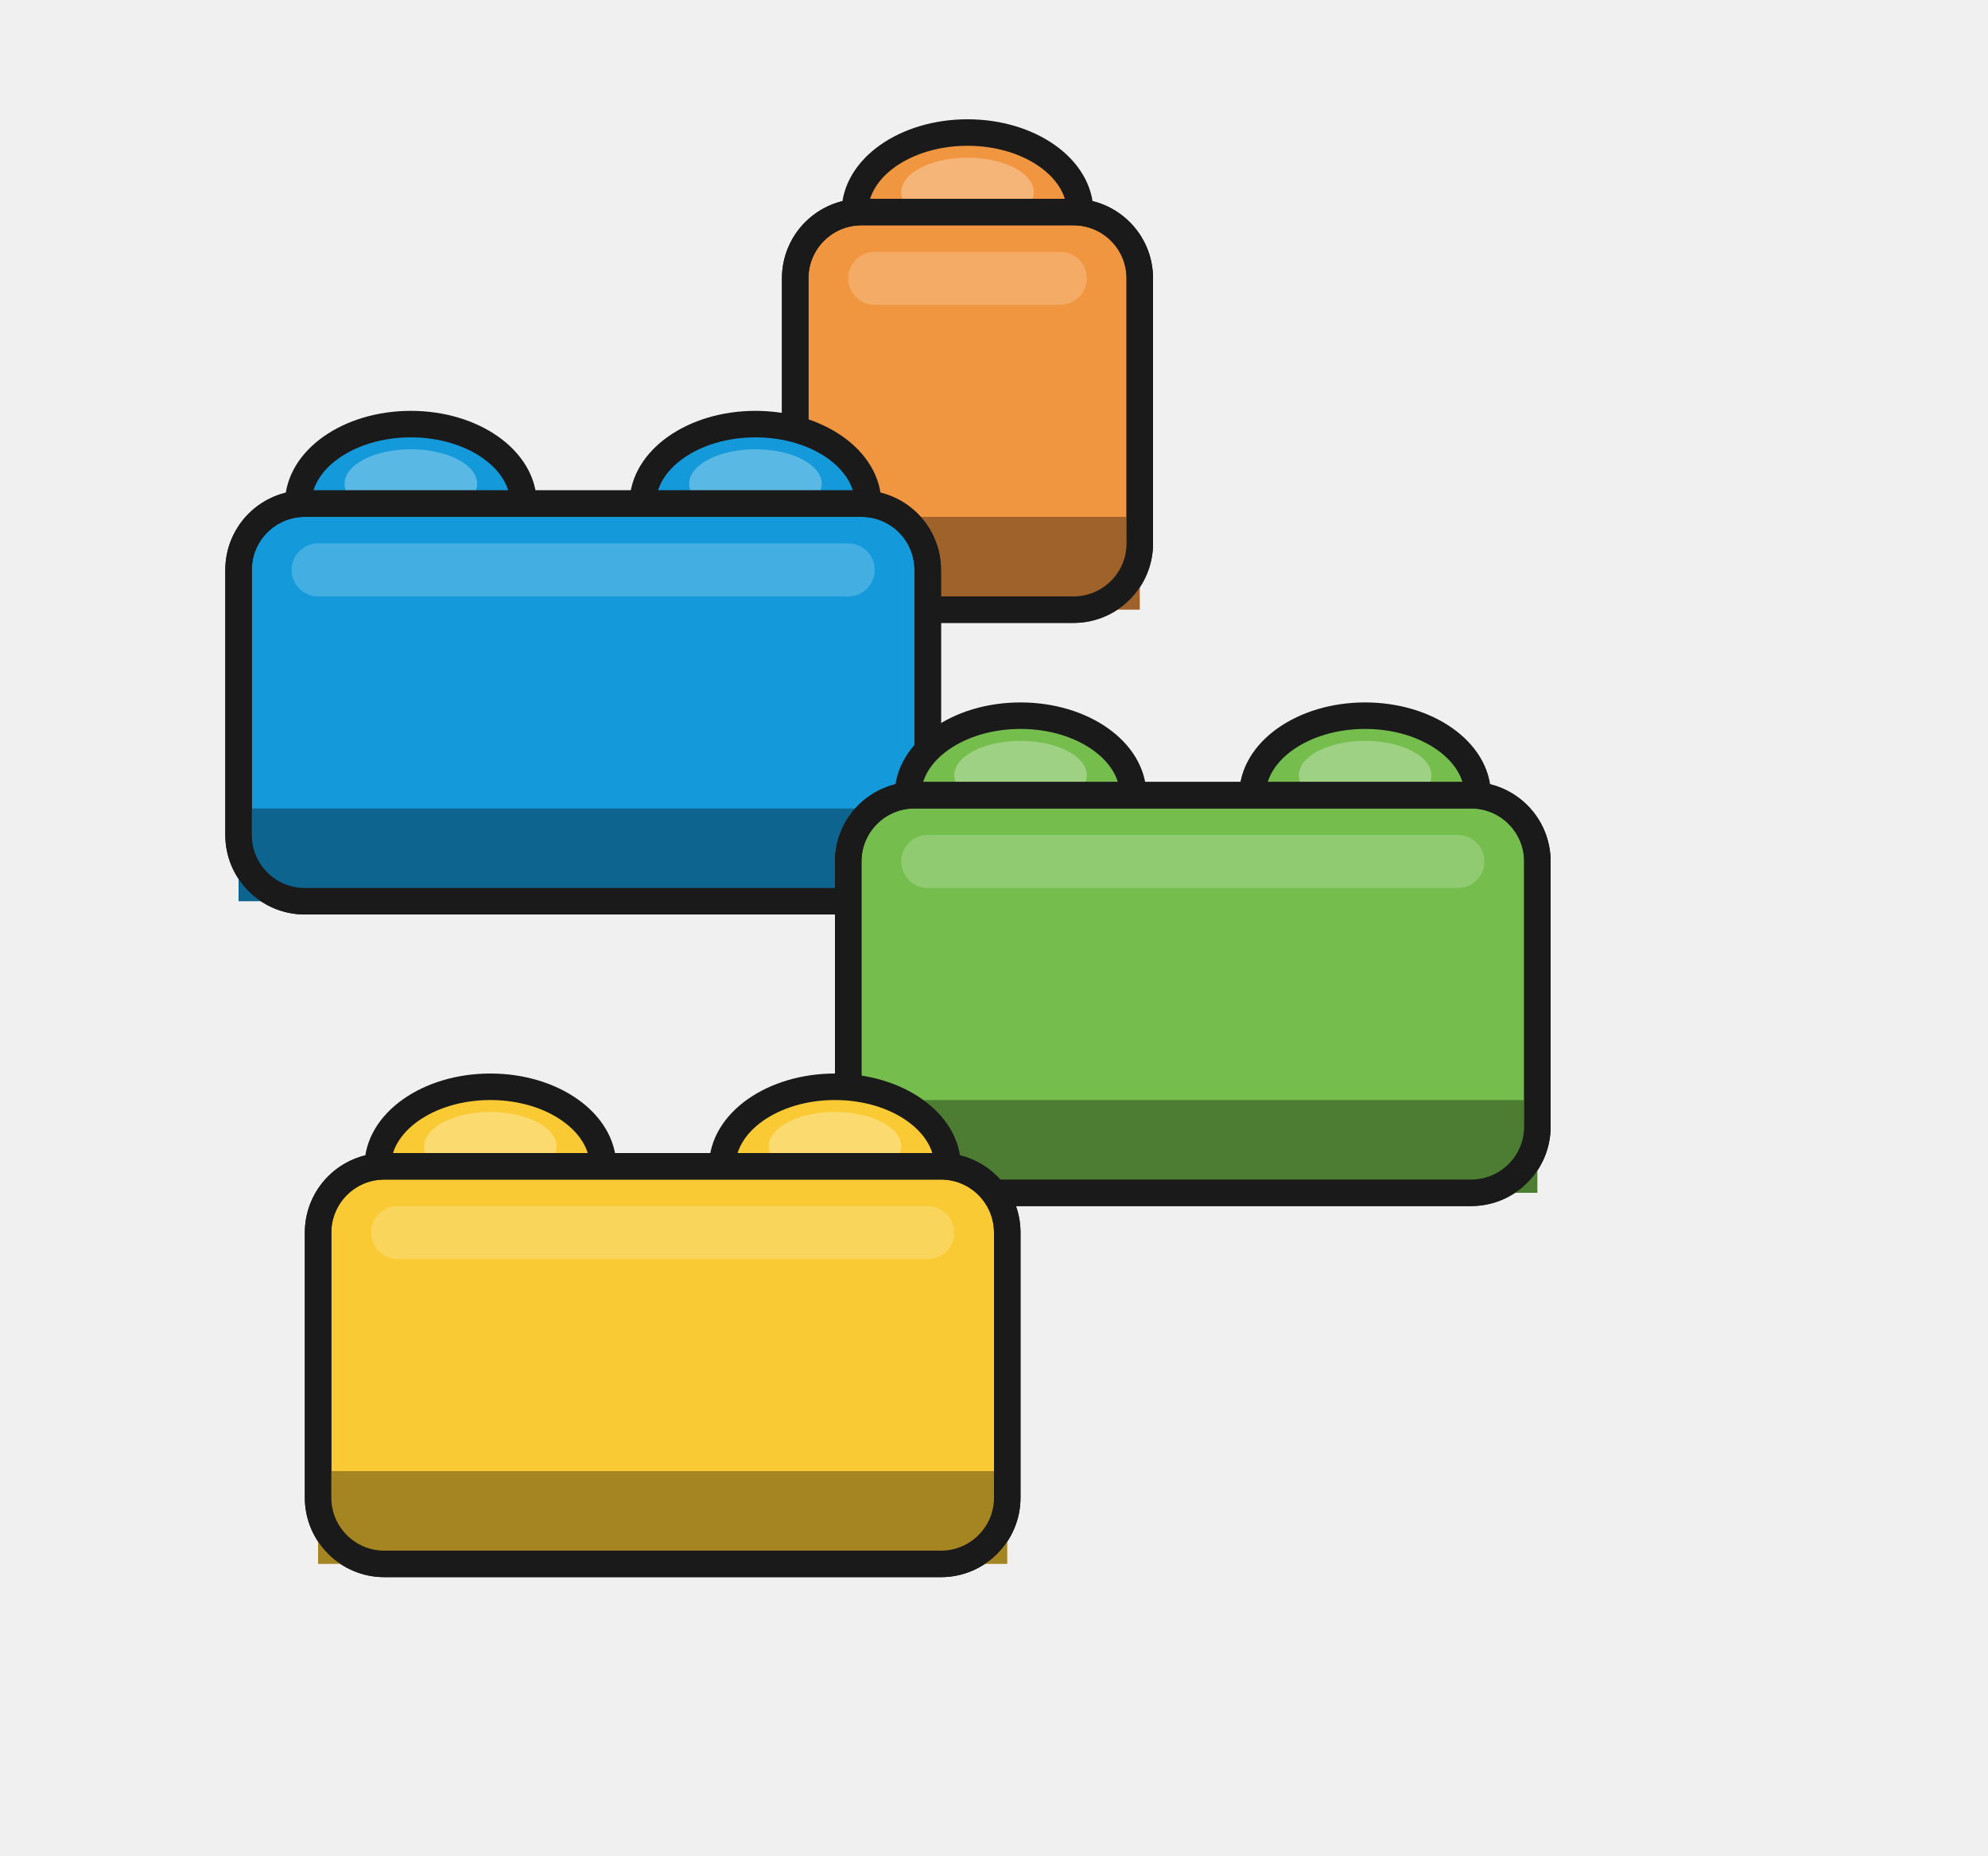
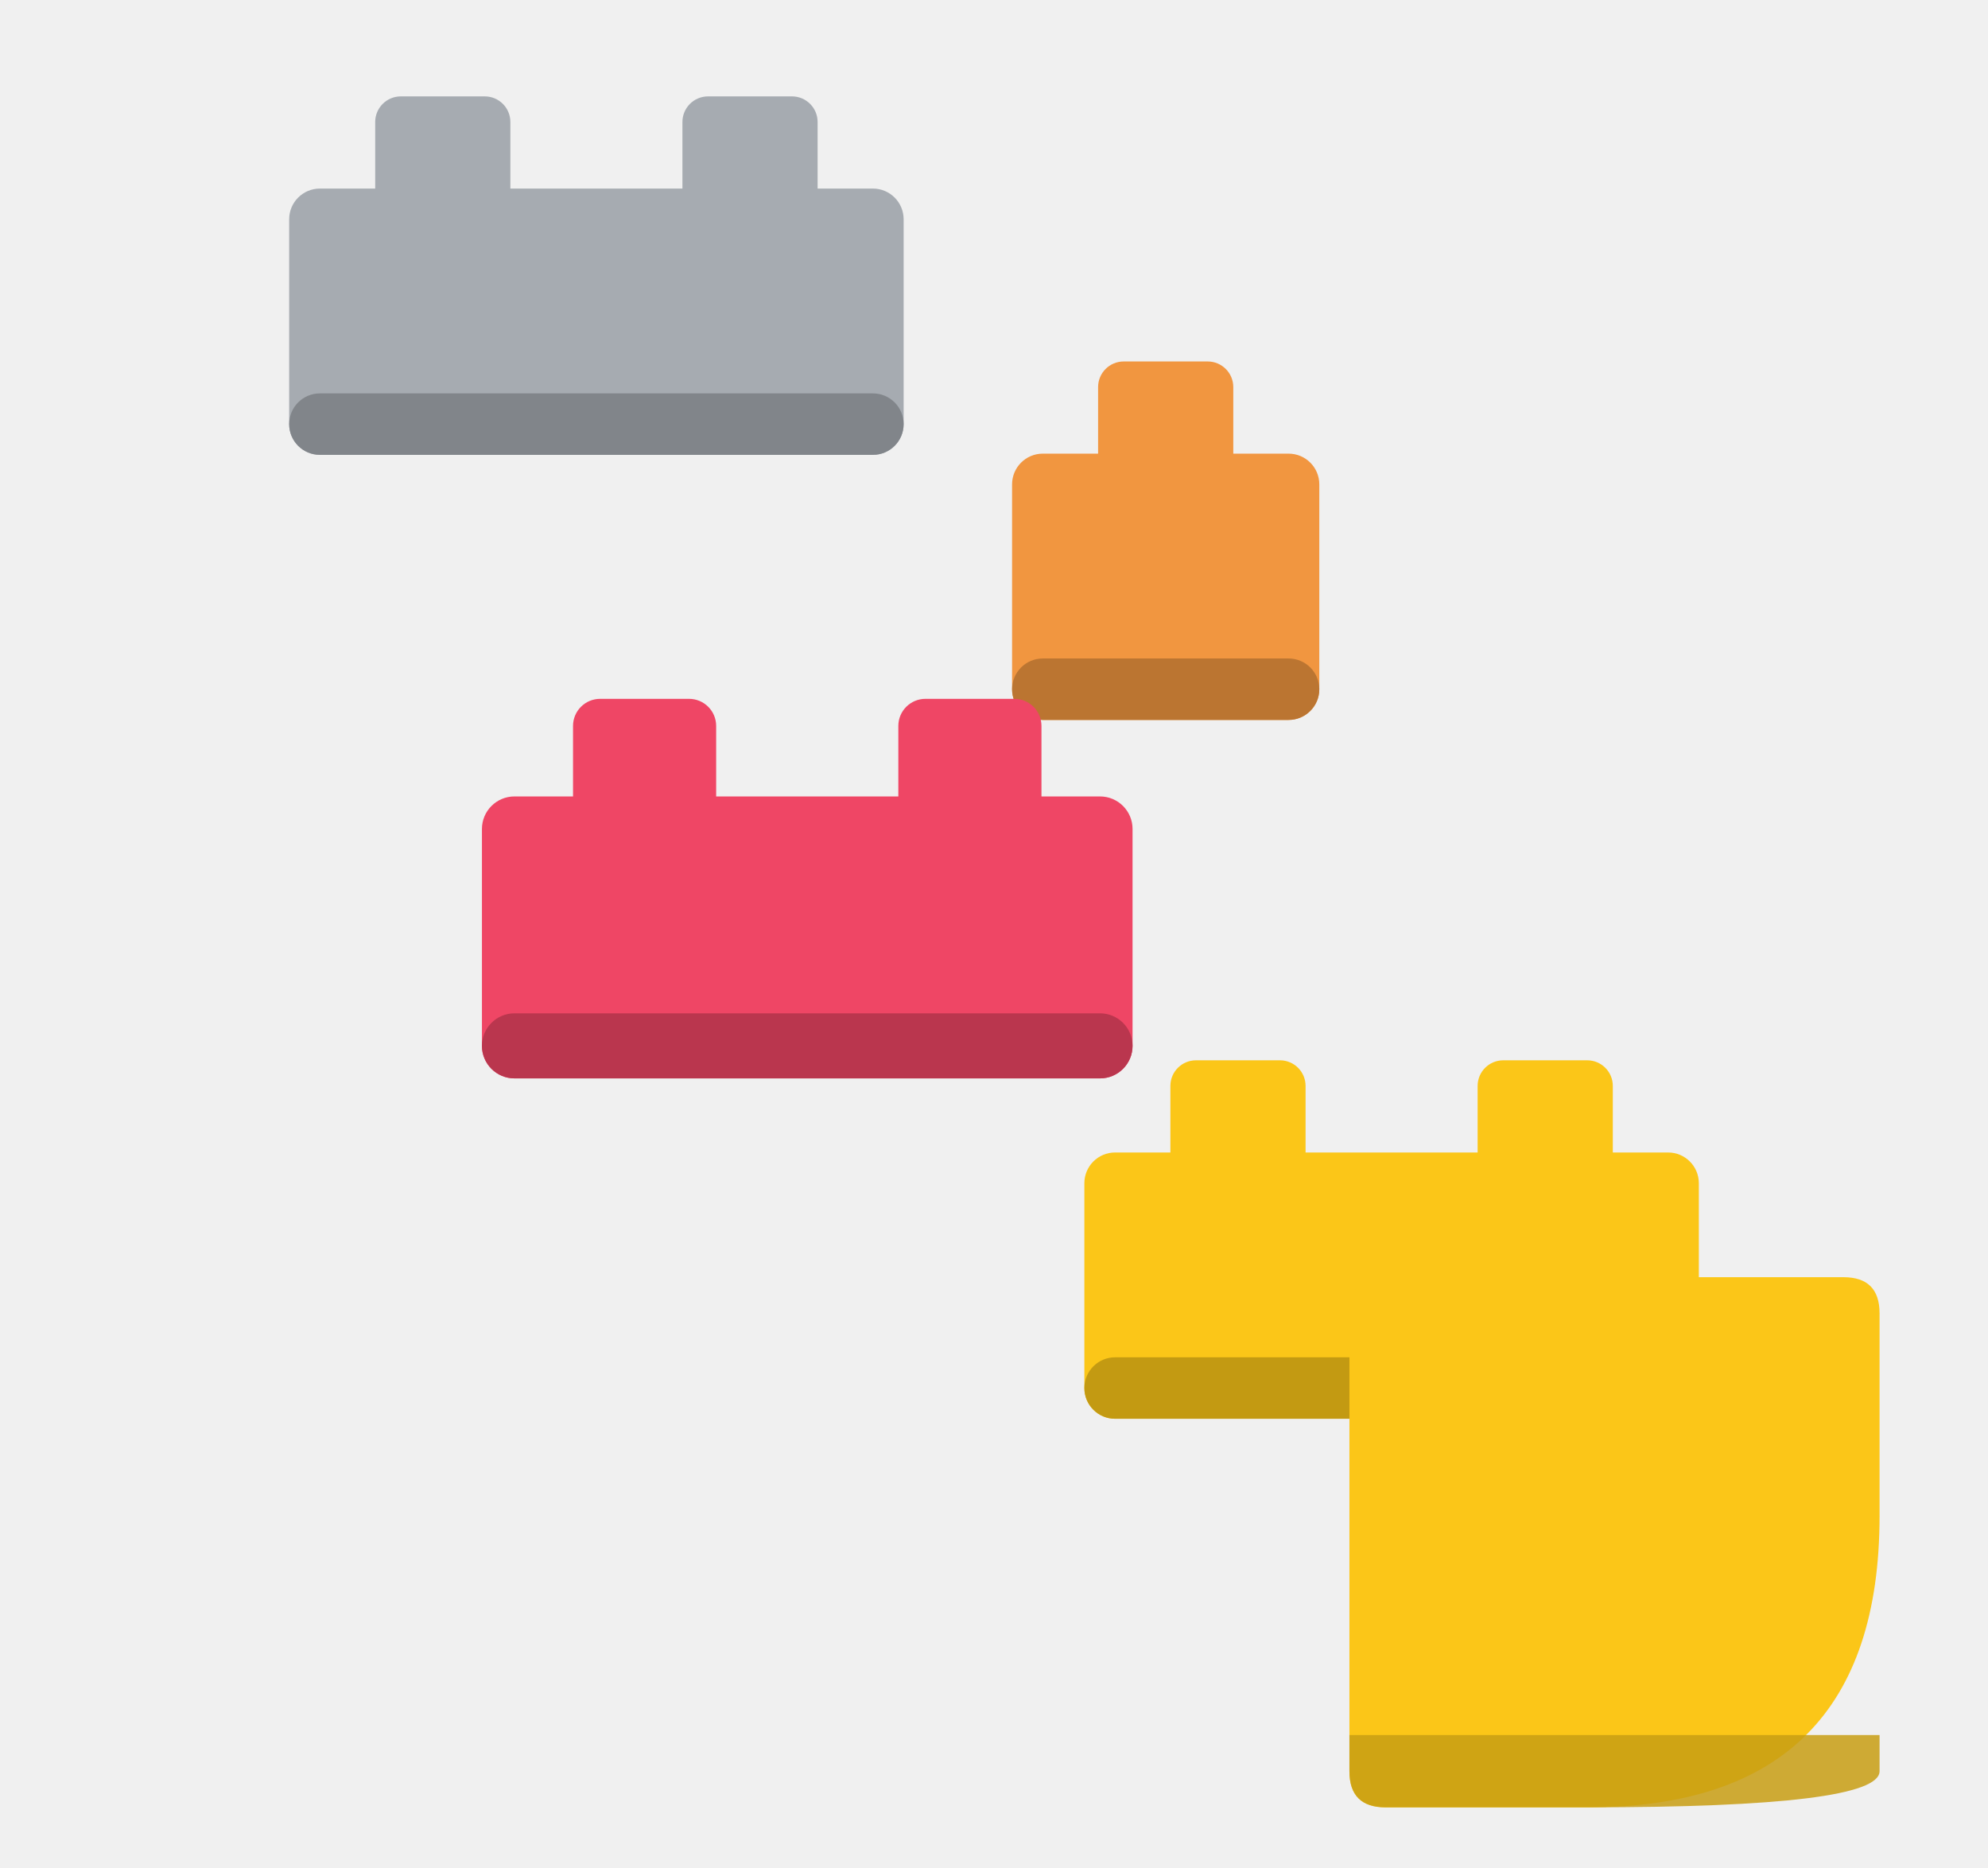
- <svg xmlns="http://www.w3.org/2000/svg" width="150" height="140" viewBox="0 0 150 140" fill="none">
-   <g transform="translate(60,8)">
-     <ellipse cx="13.0" cy="8" rx="8.5" ry="6" fill="#f19640" stroke="#1a1a1a" stroke-width="2" />
-     <ellipse cx="13.0" cy="6.5" rx="6" ry="3.6" fill="#f19640" opacity="0" />
-     <ellipse cx="13.0" cy="6.5" rx="5" ry="2.6" fill="#ffffff" opacity="0.30" />
-     <rect x="0" y="8" width="26" height="30" rx="5" fill="#f19640" stroke="#1a1a1a" stroke-width="2" />
-     <rect x="0" y="31" width="26" height="7" fill="#9f622a" />
-     <rect x="0" y="8" width="26" height="30" rx="5" fill="none" stroke="#1a1a1a" stroke-width="2" />
-     <rect x="4" y="11" width="18" height="4" rx="2" fill="#ffffff" opacity="0.20" />
+ <svg xmlns="http://www.w3.org/2000/svg" width="165" height="155" viewBox="0 0 165 155" fill="none">
+   <g transform="translate(24,8) scale(0.85)">
+     <rect x="8.4" y="0" width="13.2" height="13" rx="2.5" fill="#a6abb1" />
+     <rect x="38.4" y="0" width="13.2" height="13" rx="2.5" fill="#a6abb1" />
+     <rect x="0" y="9" width="60" height="26" rx="3" fill="#a6abb1" />
+     <rect x="0" y="29" width="60" height="6" rx="3" fill="#81858a" />
  </g>
-   <g transform="translate(18,30)">
-     <ellipse cx="13.0" cy="8" rx="8.5" ry="6" fill="#149ada" stroke="#1a1a1a" stroke-width="2" />
-     <ellipse cx="13.0" cy="6.5" rx="6" ry="3.6" fill="#149ada" opacity="0" />
-     <ellipse cx="13.0" cy="6.5" rx="5" ry="2.6" fill="#ffffff" opacity="0.30" />
-     <ellipse cx="39.0" cy="8" rx="8.5" ry="6" fill="#149ada" stroke="#1a1a1a" stroke-width="2" />
-     <ellipse cx="39.0" cy="6.5" rx="6" ry="3.6" fill="#149ada" opacity="0" />
-     <ellipse cx="39.0" cy="6.5" rx="5" ry="2.6" fill="#ffffff" opacity="0.30" />
-     <rect x="0" y="8" width="52" height="30" rx="5" fill="#149ada" stroke="#1a1a1a" stroke-width="2" />
-     <rect x="0" y="31" width="52" height="7" fill="#0d658f" />
-     <rect x="0" y="8" width="52" height="30" rx="5" fill="none" stroke="#1a1a1a" stroke-width="2" />
-     <rect x="4" y="11" width="44" height="4" rx="2" fill="#ffffff" opacity="0.20" />
+   <g transform="translate(84,30) scale(0.85)">
+     <rect x="8.4" y="0" width="13.2" height="13" rx="2.5" fill="#f19640" />
+     <rect x="0" y="9" width="30" height="26" rx="3" fill="#f19640" />
+     <rect x="0" y="29" width="30" height="6" rx="3" fill="#bb7531" />
  </g>
-   <g transform="translate(64,52)">
-     <ellipse cx="13.0" cy="8" rx="8.5" ry="6" fill="#75be4e" stroke="#1a1a1a" stroke-width="2" />
-     <ellipse cx="13.0" cy="6.5" rx="6" ry="3.6" fill="#75be4e" opacity="0" />
-     <ellipse cx="13.0" cy="6.5" rx="5" ry="2.6" fill="#ffffff" opacity="0.30" />
-     <ellipse cx="39.0" cy="8" rx="8.5" ry="6" fill="#75be4e" stroke="#1a1a1a" stroke-width="2" />
-     <ellipse cx="39.0" cy="6.5" rx="6" ry="3.6" fill="#75be4e" opacity="0" />
-     <ellipse cx="39.0" cy="6.5" rx="5" ry="2.6" fill="#ffffff" opacity="0.30" />
-     <rect x="0" y="8" width="52" height="30" rx="5" fill="#75be4e" stroke="#1a1a1a" stroke-width="2" />
-     <rect x="0" y="31" width="52" height="7" fill="#4d7d33" />
-     <rect x="0" y="8" width="52" height="30" rx="5" fill="none" stroke="#1a1a1a" stroke-width="2" />
-     <rect x="4" y="11" width="44" height="4" rx="2" fill="#ffffff" opacity="0.20" />
+   <g transform="translate(40,58) scale(0.9)">
+     <rect x="8.4" y="0" width="13.2" height="13" rx="2.5" fill="#ef4665" />
+     <rect x="38.4" y="0" width="13.2" height="13" rx="2.5" fill="#ef4665" />
+     <rect x="0" y="9" width="60" height="26" rx="3" fill="#ef4665" />
+     <rect x="0" y="29" width="60" height="6" rx="3" fill="#ba364e" />
  </g>
-   <g transform="translate(24,80)">
-     <ellipse cx="13.0" cy="8" rx="8.5" ry="6" fill="#f9ca33" stroke="#1a1a1a" stroke-width="2" />
-     <ellipse cx="13.0" cy="6.5" rx="6" ry="3.6" fill="#f9ca33" opacity="0" />
-     <ellipse cx="13.0" cy="6.5" rx="5" ry="2.6" fill="#ffffff" opacity="0.30" />
-     <ellipse cx="39.0" cy="8" rx="8.5" ry="6" fill="#f9ca33" stroke="#1a1a1a" stroke-width="2" />
-     <ellipse cx="39.0" cy="6.5" rx="6" ry="3.6" fill="#f9ca33" opacity="0" />
-     <ellipse cx="39.0" cy="6.5" rx="5" ry="2.6" fill="#ffffff" opacity="0.30" />
-     <rect x="0" y="8" width="52" height="30" rx="5" fill="#f9ca33" stroke="#1a1a1a" stroke-width="2" />
-     <rect x="0" y="31" width="52" height="7" fill="#a48521" />
-     <rect x="0" y="8" width="52" height="30" rx="5" fill="none" stroke="#1a1a1a" stroke-width="2" />
-     <rect x="4" y="11" width="44" height="4" rx="2" fill="#ffffff" opacity="0.20" />
+   <g transform="translate(90,88) scale(0.85)">
+     <rect x="8.4" y="0" width="13.2" height="13" rx="2.5" fill="#fbc618" />
+     <rect x="38.4" y="0" width="13.2" height="13" rx="2.5" fill="#fbc618" />
+     <rect x="0" y="9" width="60" height="26" rx="3" fill="#fbc618" />
+     <rect x="0" y="29" width="60" height="6" rx="3" fill="#c39a12" />
+   </g>
+   <g transform="translate(112,106) scale(1.0)">
+     <path d="M 3 0 H 41 Q 44 0 44 3 V 19.8 Q 44 44 19.8 44 H 3 Q 0 44 0 41 V 3 Q 0 0 3 0 Z" fill="#fbc618" />
+     <path d="M 0 38 H 44 V 41 Q 44 44 19.8 44 H 3 Q 0 44 0 41 Z" fill="#c89e13" opacity="0.85" />
  </g>
</svg>
